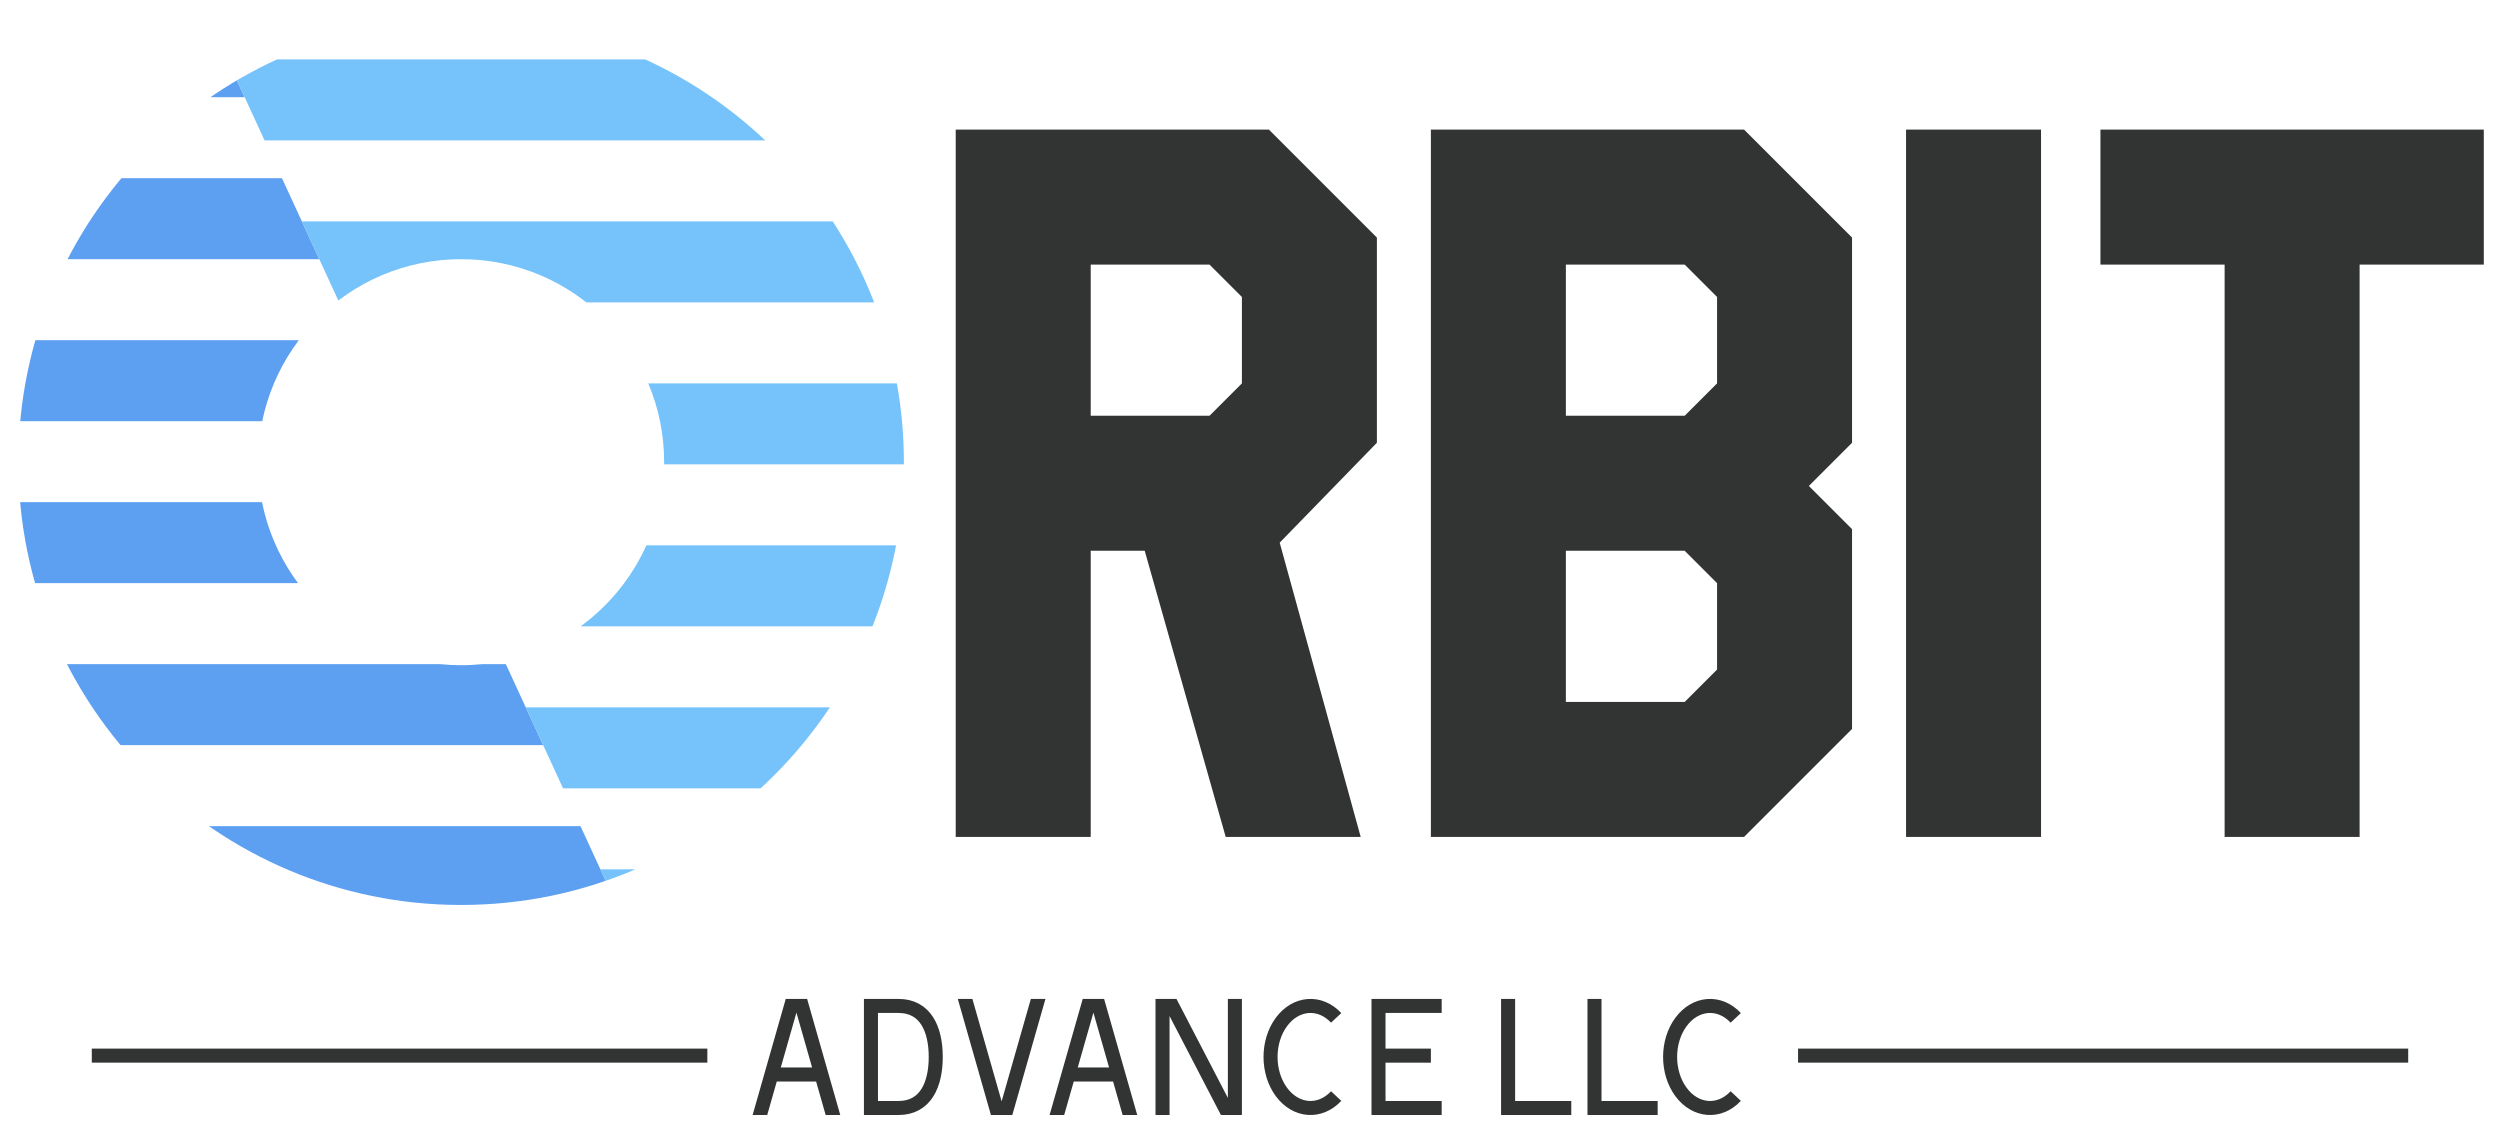
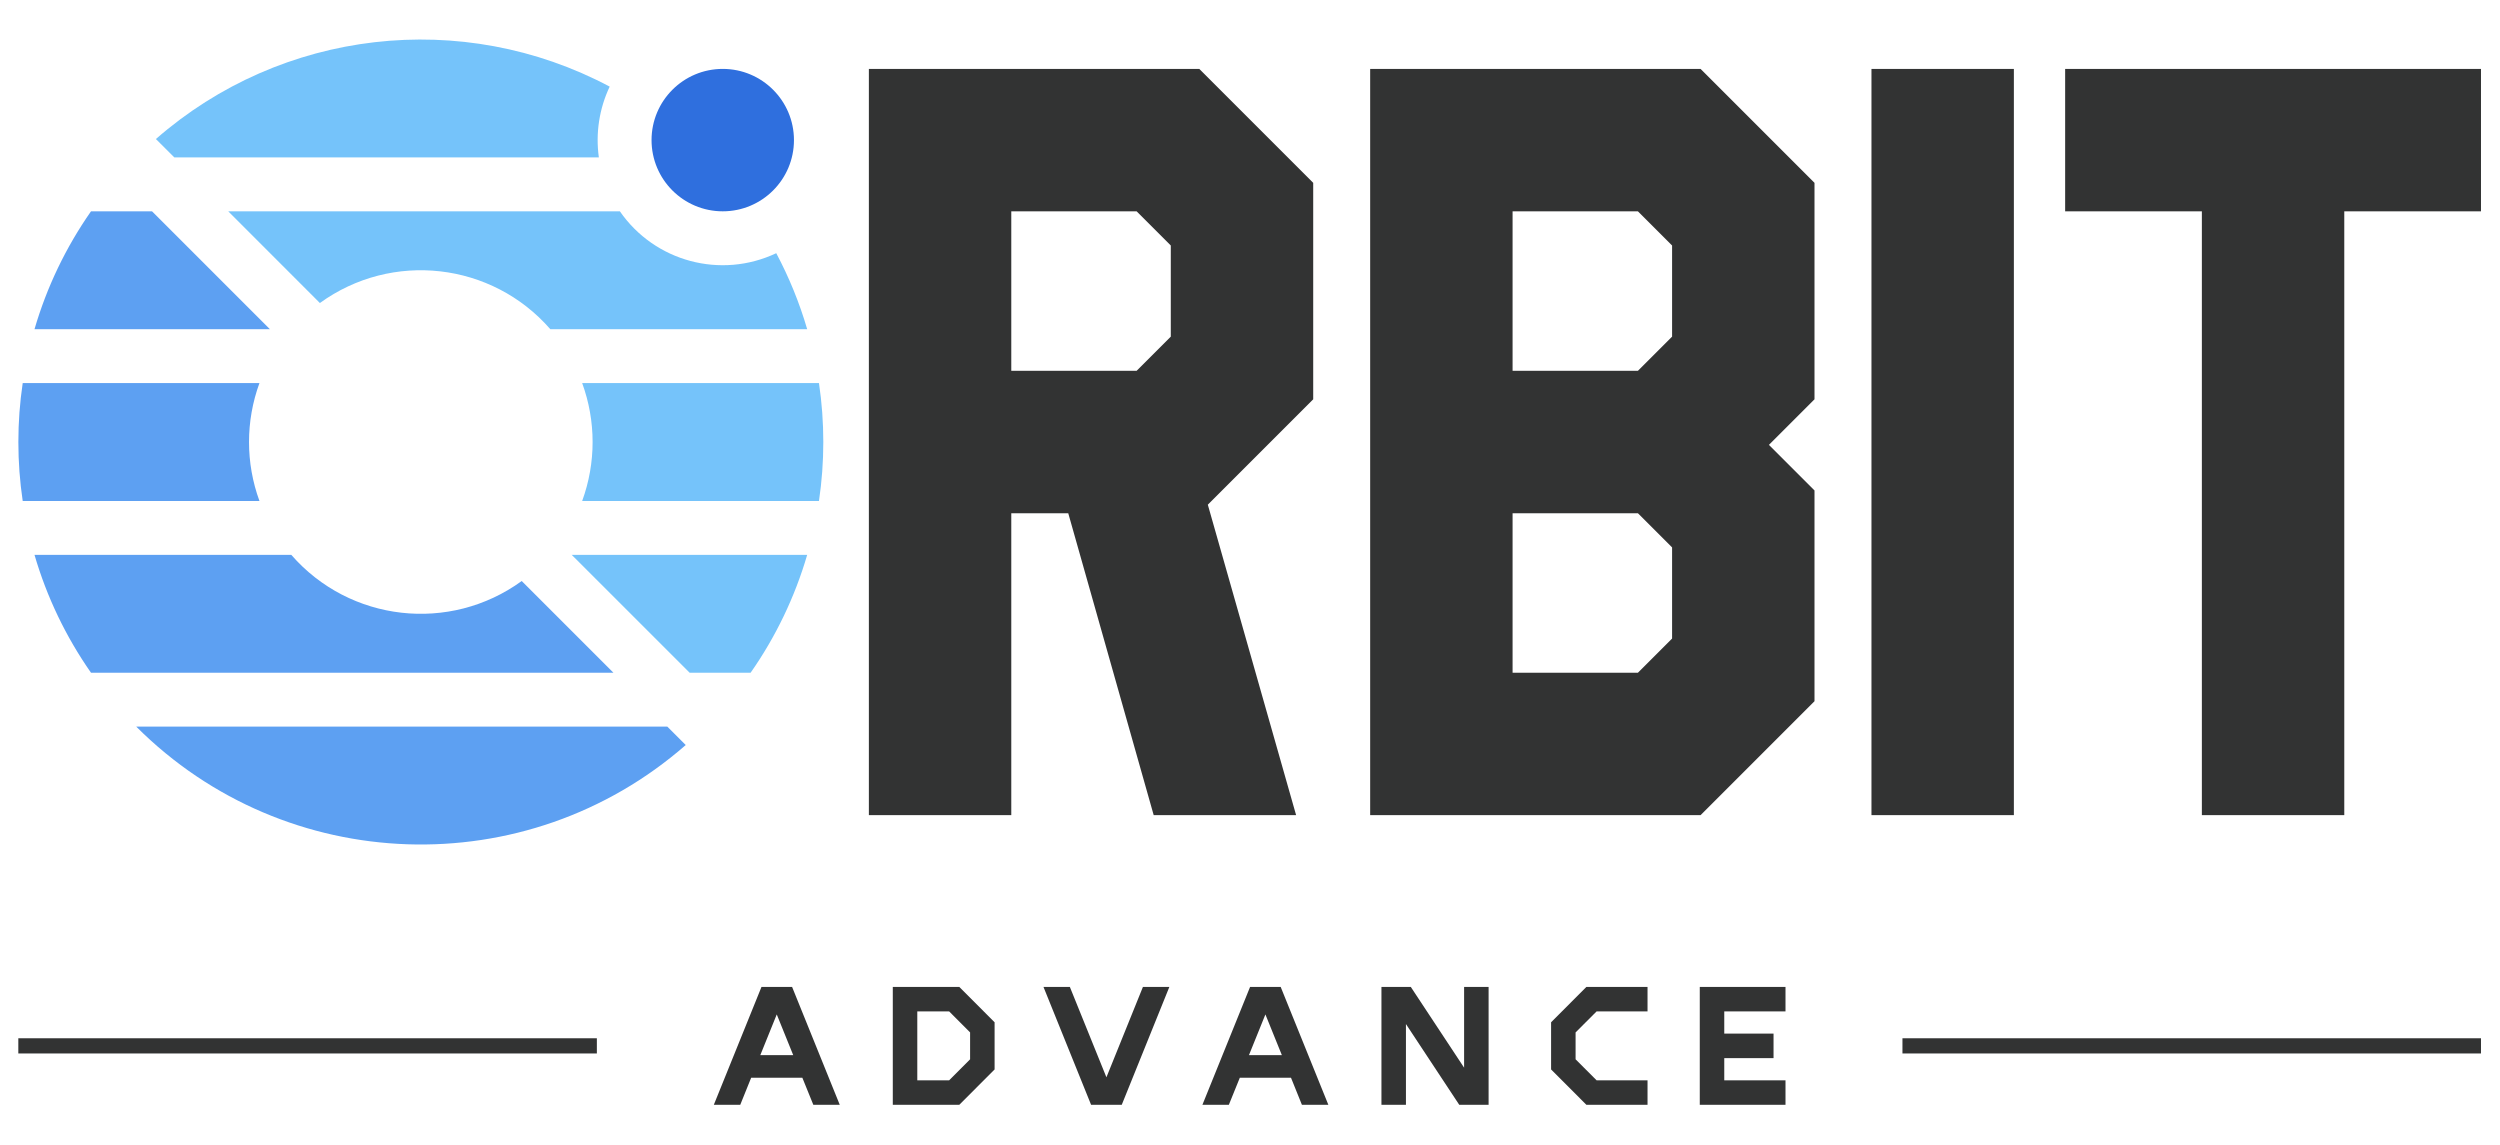
- <svg xmlns="http://www.w3.org/2000/svg" viewBox="0 0 463 212" width="463" height="212" role="img" aria-label="Orbit Advance LLC">
+ <svg xmlns="http://www.w3.org/2000/svg" viewBox="0 0 463 212" width="463" height="212" color="#323333" role="img" aria-label="Orbit Advance">
  <defs>
-     <clipPath id="aclip-ring">
-       <path clip-rule="evenodd" d="M85.4 3.6a82 82 0 1 1 0 164a82 82 0 1 1 0 -164zM85.4 48a37.6 37.6 0 1 0 0 75.2a37.6 37.6 0 1 0 0 -75.2z" />
-     </clipPath>
-     <clipPath id="aclip-west">
-       <path d="M-10 -10H32.41L122.25 185H-10z" />
-     </clipPath>
-     <clipPath id="aclip-east">
-       <path d="M32.41 -10H190V185H122.25z" />
-     </clipPath>
-     <clipPath id="aclip-caps">
-       <path d="M130 185h200v21.5h-200z" />
-     </clipPath>
+     <g id="oa-art-ring">
+       <path fill="#5DA0F2" d="M40.45 49H51.16L71.85 69.69H30.53A70.65 70.65 0 0 1 40.45 49zM28.46 79.15H70.02A30.15 30.15 0 0 0 70.02 99.85H28.46A70.65 70.65 0 0 1 28.46 79.15zM30.53 109.31H75.61A30.15 30.15 0 0 0 116.06 113.9L132.16 130H40.45A70.65 70.65 0 0 1 30.53 109.31zM48.39 139.46H141.62L144.85 142.69A70.65 70.65 0 0 1 48.39 139.46z" />
+       <path fill="#75C3FA" d="M129.6 39.54H55.08L51.84 36.31A70.65 70.65 0 0 1 131.5 27.11A21.96 21.96 0 0 0 129.6 39.54zM64.54 49H133.29A21.96 21.96 0 0 0 160.74 56.35A70.65 70.65 0 0 1 166.17 69.69H121.08A30.15 30.15 0 0 0 80.63 65.1zM126.67 79.15H168.24A70.65 70.65 0 0 1 168.24 99.85H126.67A30.15 30.15 0 0 0 126.67 79.15zM124.84 109.31H166.17A70.65 70.65 0 0 1 156.24 130H145.54z" />
+       <circle cx="151.35" cy="36.5" r="12.5" fill="#2F6FDE" />
+     </g>
+     <path id="oa-art-rbit" fill-rule="evenodd" d="M177 24h58l20 20v38l-18.5 18.5L252 155h-25l-15-53h-10v53h-25zM202 49v28h22l6-6V55l-6-6zM265 24h58l20 20v38l-8 8 8 8v37l-20 20h-58zM290 49v28h22l6-6V55l-6-6zM290 102v28h22l6-6v-16l-6-6zM353 24h25v131h-25zM387 24h73v25h-24v106h-25V49h-24z" />
+     <symbol id="oa-ring" viewBox="1.4 1.6 168 168">
+       <use href="#oa-art-ring" transform="translate(-28.74 -18.27) scale(1.1606)" />
+     </symbol>
+     <symbol id="oa-orbit" viewBox="0 1.6 463 168">
+       <g transform="translate(-25.82 -8.846) scale(1.055)">
+         <use href="#oa-art-ring" />
+         <use href="#oa-art-rbit" fill="currentColor" />
+       </g>
+     </symbol>
+     <symbol id="oa-logo" viewBox="0 0 463 212">
+       <g transform="translate(-25.82 -12.559) scale(1.055)">
+         <use href="#oa-art-ring" />
+         <use href="#oa-art-rbit" fill="currentColor" />
+         <path fill="currentColor" fill-rule="evenodd" d="M149.78 205.85 158.15 185.15 163.52 185.15 171.89 205.85 167.25 205.85 165.32 201.09 156.34 201.09 154.42 205.85zM157.94 197.13 160.83 189.98 163.72 197.13zM181.2 185.15 192.87 185.15 199.07 191.36 199.07 199.64 192.87 205.85 181.2 205.85zM185.5 189.45 191.09 189.45 194.77 193.14 194.77 197.86 191.09 201.55 185.5 201.55zM207.65 185.15 216.01 205.85 221.39 205.85 229.75 185.15 225.11 185.15 218.7 201.02 212.28 185.15zM235.55 205.85 243.92 185.15 249.29 185.15 257.66 205.85 253.02 205.85 251.1 201.09 242.12 201.09 240.19 205.85zM243.72 197.13 246.61 189.98 249.5 197.13zM266.98 205.85 266.98 185.15 272.13 185.15 281.49 199.33 281.49 185.15 285.79 185.15 285.79 205.85 280.64 205.85 271.28 191.67 271.28 205.85zM302.96 185.15 313.69 185.15 313.69 189.45 304.75 189.45 301.06 193.14 301.06 197.86 304.75 201.55 313.69 201.55 313.69 205.85 302.96 205.85 296.76 199.64 296.76 191.36zM322.86 185.15 337.91 185.15 337.91 189.45 327.16 189.45 327.16 193.35 335.81 193.35 335.81 197.65 327.16 197.65 327.16 201.55 337.91 201.55 337.91 205.85 322.86 205.85zM27.69 194.17H129.25v2.67H27.69zM358.44 194.17H460v2.67H358.44z" />
+       </g>
+     </symbol>
  </defs>
-   <g clip-path="url(#aclip-ring)">
-     <g clip-path="url(#aclip-west)" fill="#5DA0F2">
-       <rect x="0" y="3" width="172" height="15" />
-       <rect x="0" y="33" width="172" height="15" />
-       <rect x="0" y="63" width="172" height="15" />
-       <rect x="0" y="93" width="172" height="15" />
-       <rect x="0" y="123" width="172" height="15" />
-       <rect x="0" y="153" width="172" height="15" />
-     </g>
-     <g clip-path="url(#aclip-east)" fill="#75C3FA">
-       <rect x="0" y="11" width="172" height="15" />
-       <rect x="0" y="41" width="172" height="15" />
-       <rect x="0" y="71" width="172" height="15" />
-       <rect x="0" y="101" width="172" height="15" />
-       <rect x="0" y="131" width="172" height="15" />
-       <rect x="0" y="161" width="172" height="15" />
-     </g>
-   </g>
-   <path fill="#323333" fill-rule="evenodd" d="M177 24h58l20 20v38l-18 18.5L252 155h-25l-15-53h-10v53h-25zM202 49v28h22l6-6V55l-6-6zM265 24h58l20 20v38l-8 8 8 8v37l-20 20h-58zM290 49v28h22l6-6V55l-6-6zM290 102v28h22l6-6v-16l-6-6zM353 24h25v131h-25zM389 24h71v25h-23v106h-25V49h-23z" />
-   <g fill="none" stroke="#323333" stroke-width="2.6">
-     <path d="M17 195.5H131M333 195.5H446" />
-     <path clip-path="url(#aclip-caps)" stroke-linejoin="miter" stroke-miterlimit="12" d="M140.45 207.5L147.5 182.8L154.55 207.5M143.1 199H151.9M161.3 185V206.5M160 186.3h6.4c5 0 6.9 4.3 6.9 9.45s-1.9 9.45-6.9 9.45H160M178.45 184L185.5 208.7L192.55 184M195.45 207.5L202.5 182.8L209.55 207.5M198.1 199H206.9M215.3 185V206.5M228.7 185V206.5M215.9 184L228.1 207.5M247.46 188.51A7.4 9.45 0 1 0 247.46 202.99M255.3 185V206.5M254 186.3H267M254 195.5H265M254 205.2H267M279.3 185V206.5M278 205.2H291M295.3 185V206.5M294 205.2H307M321.46 188.51A7.4 9.45 0 1 0 321.46 202.99" />
-   </g>
+   <use href="#oa-logo" x="0" y="0" width="463" height="212" />
</svg>
